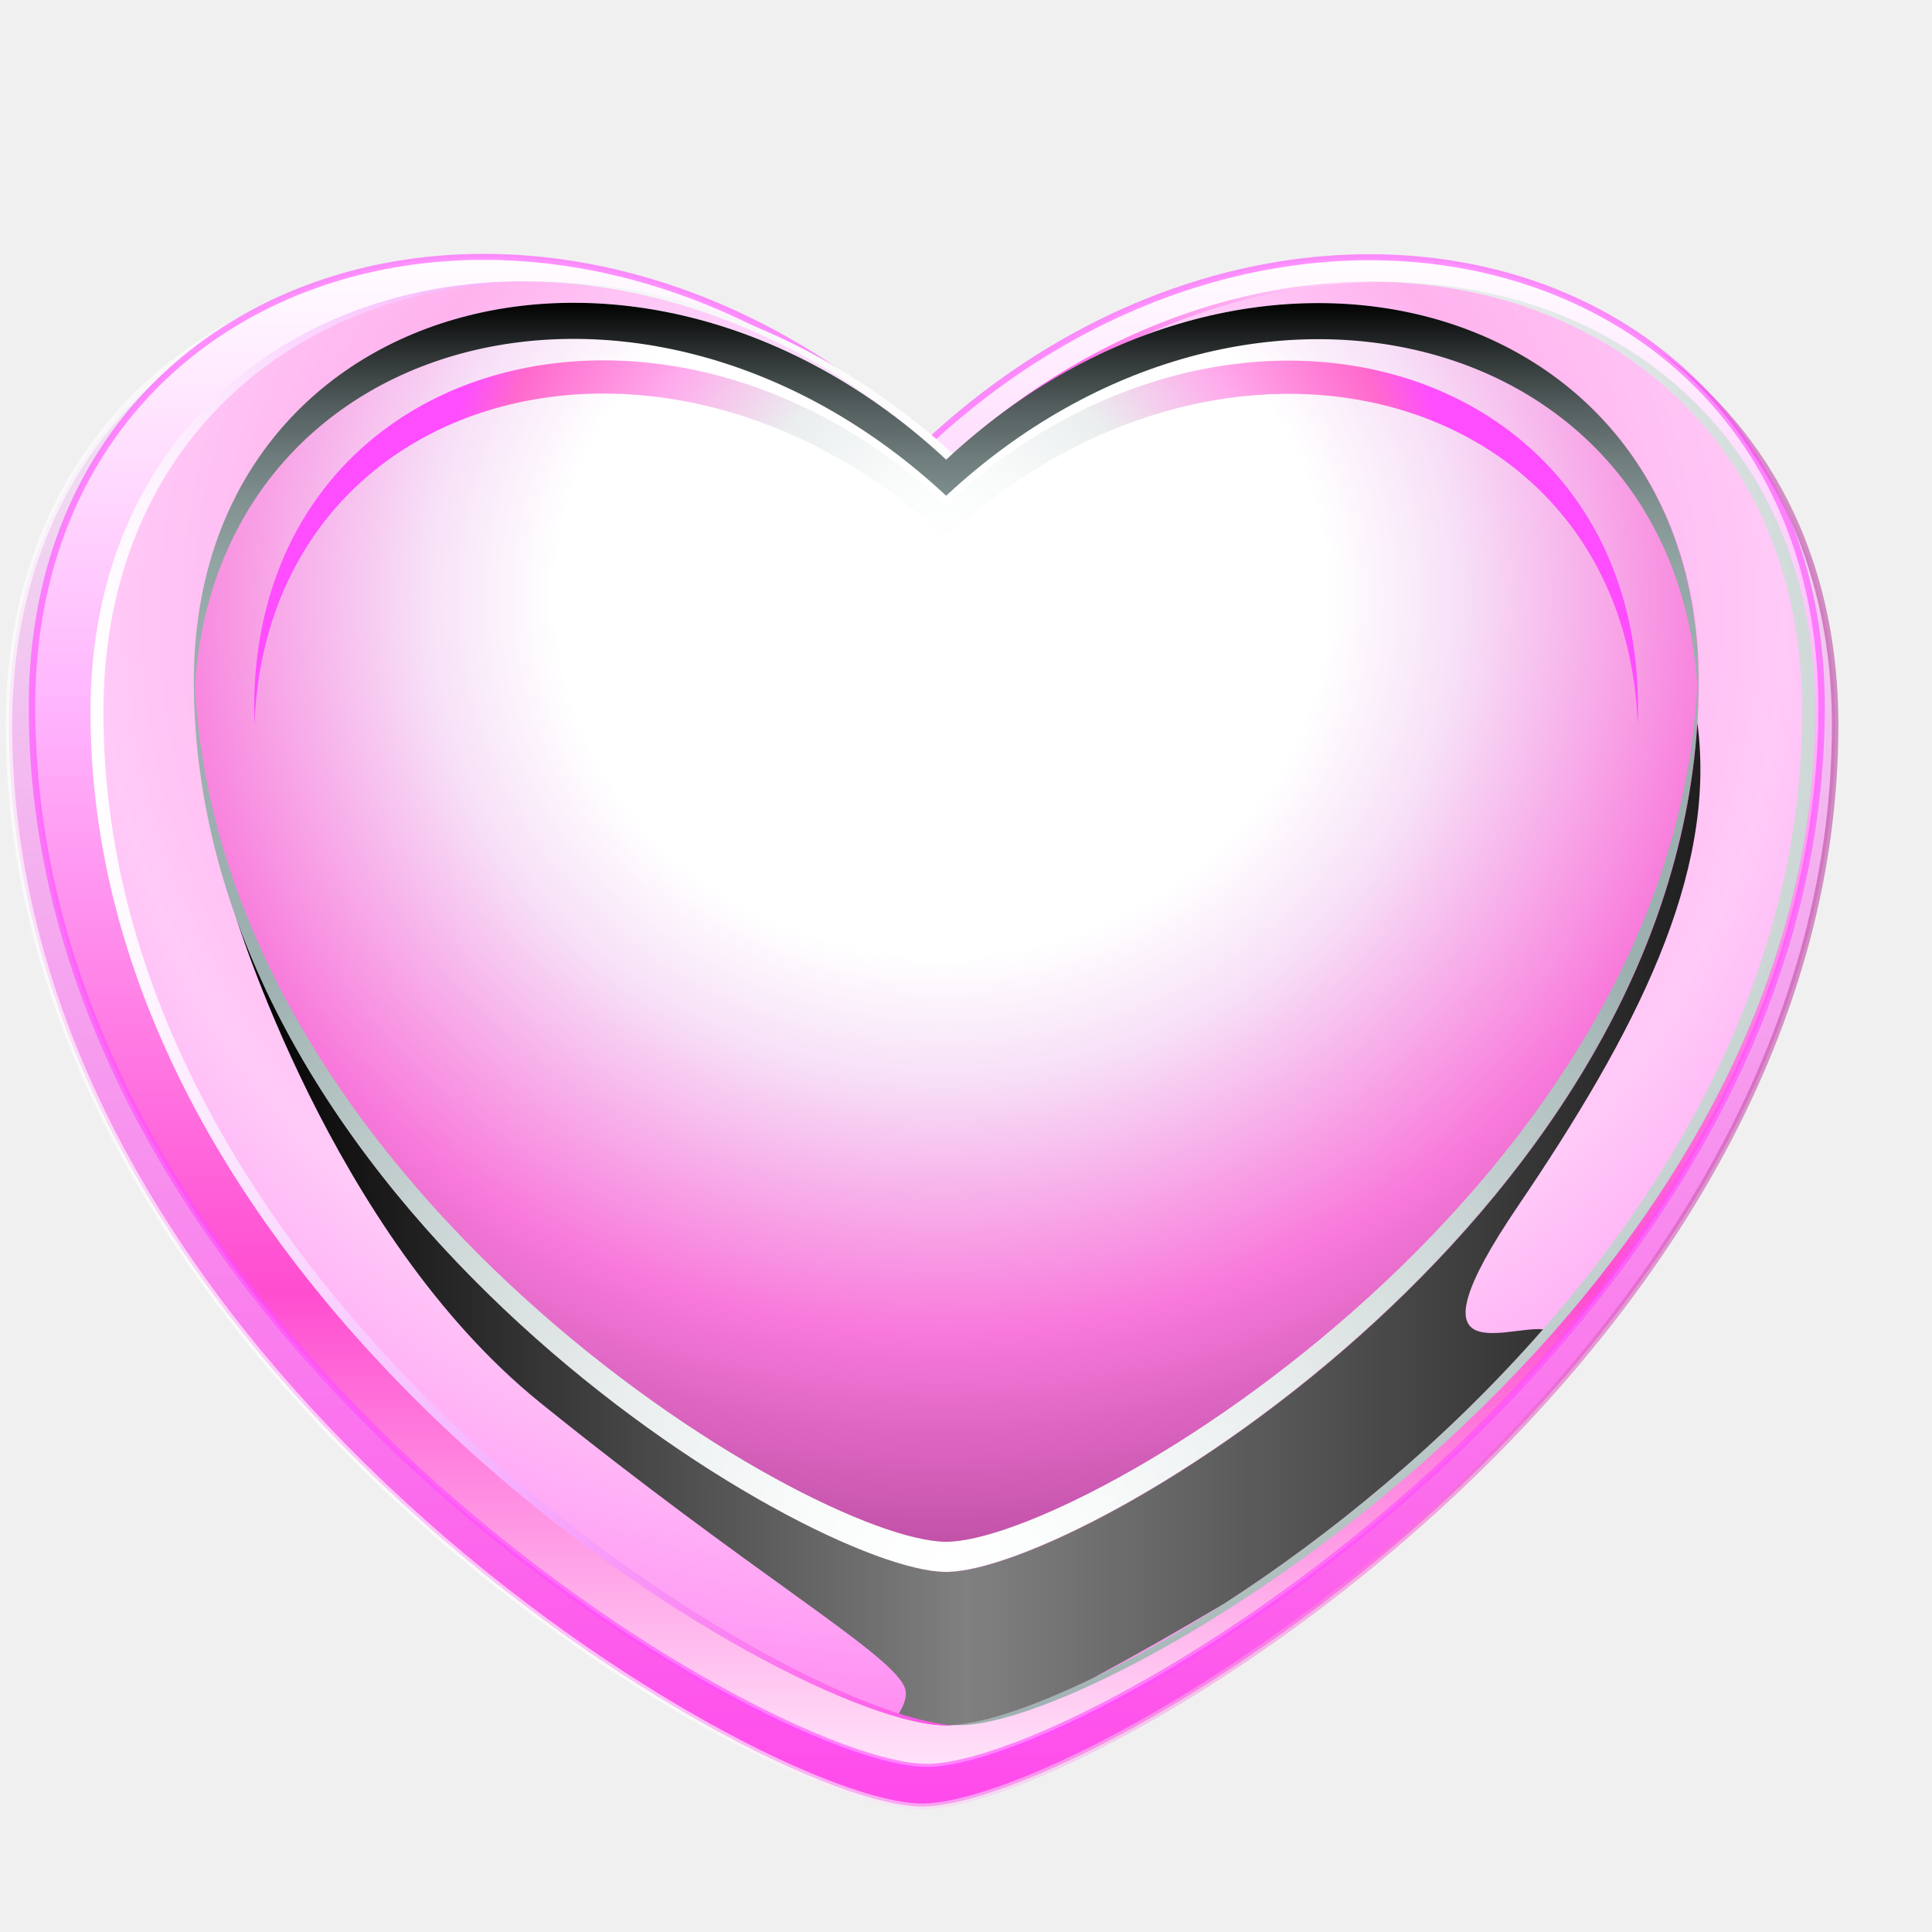
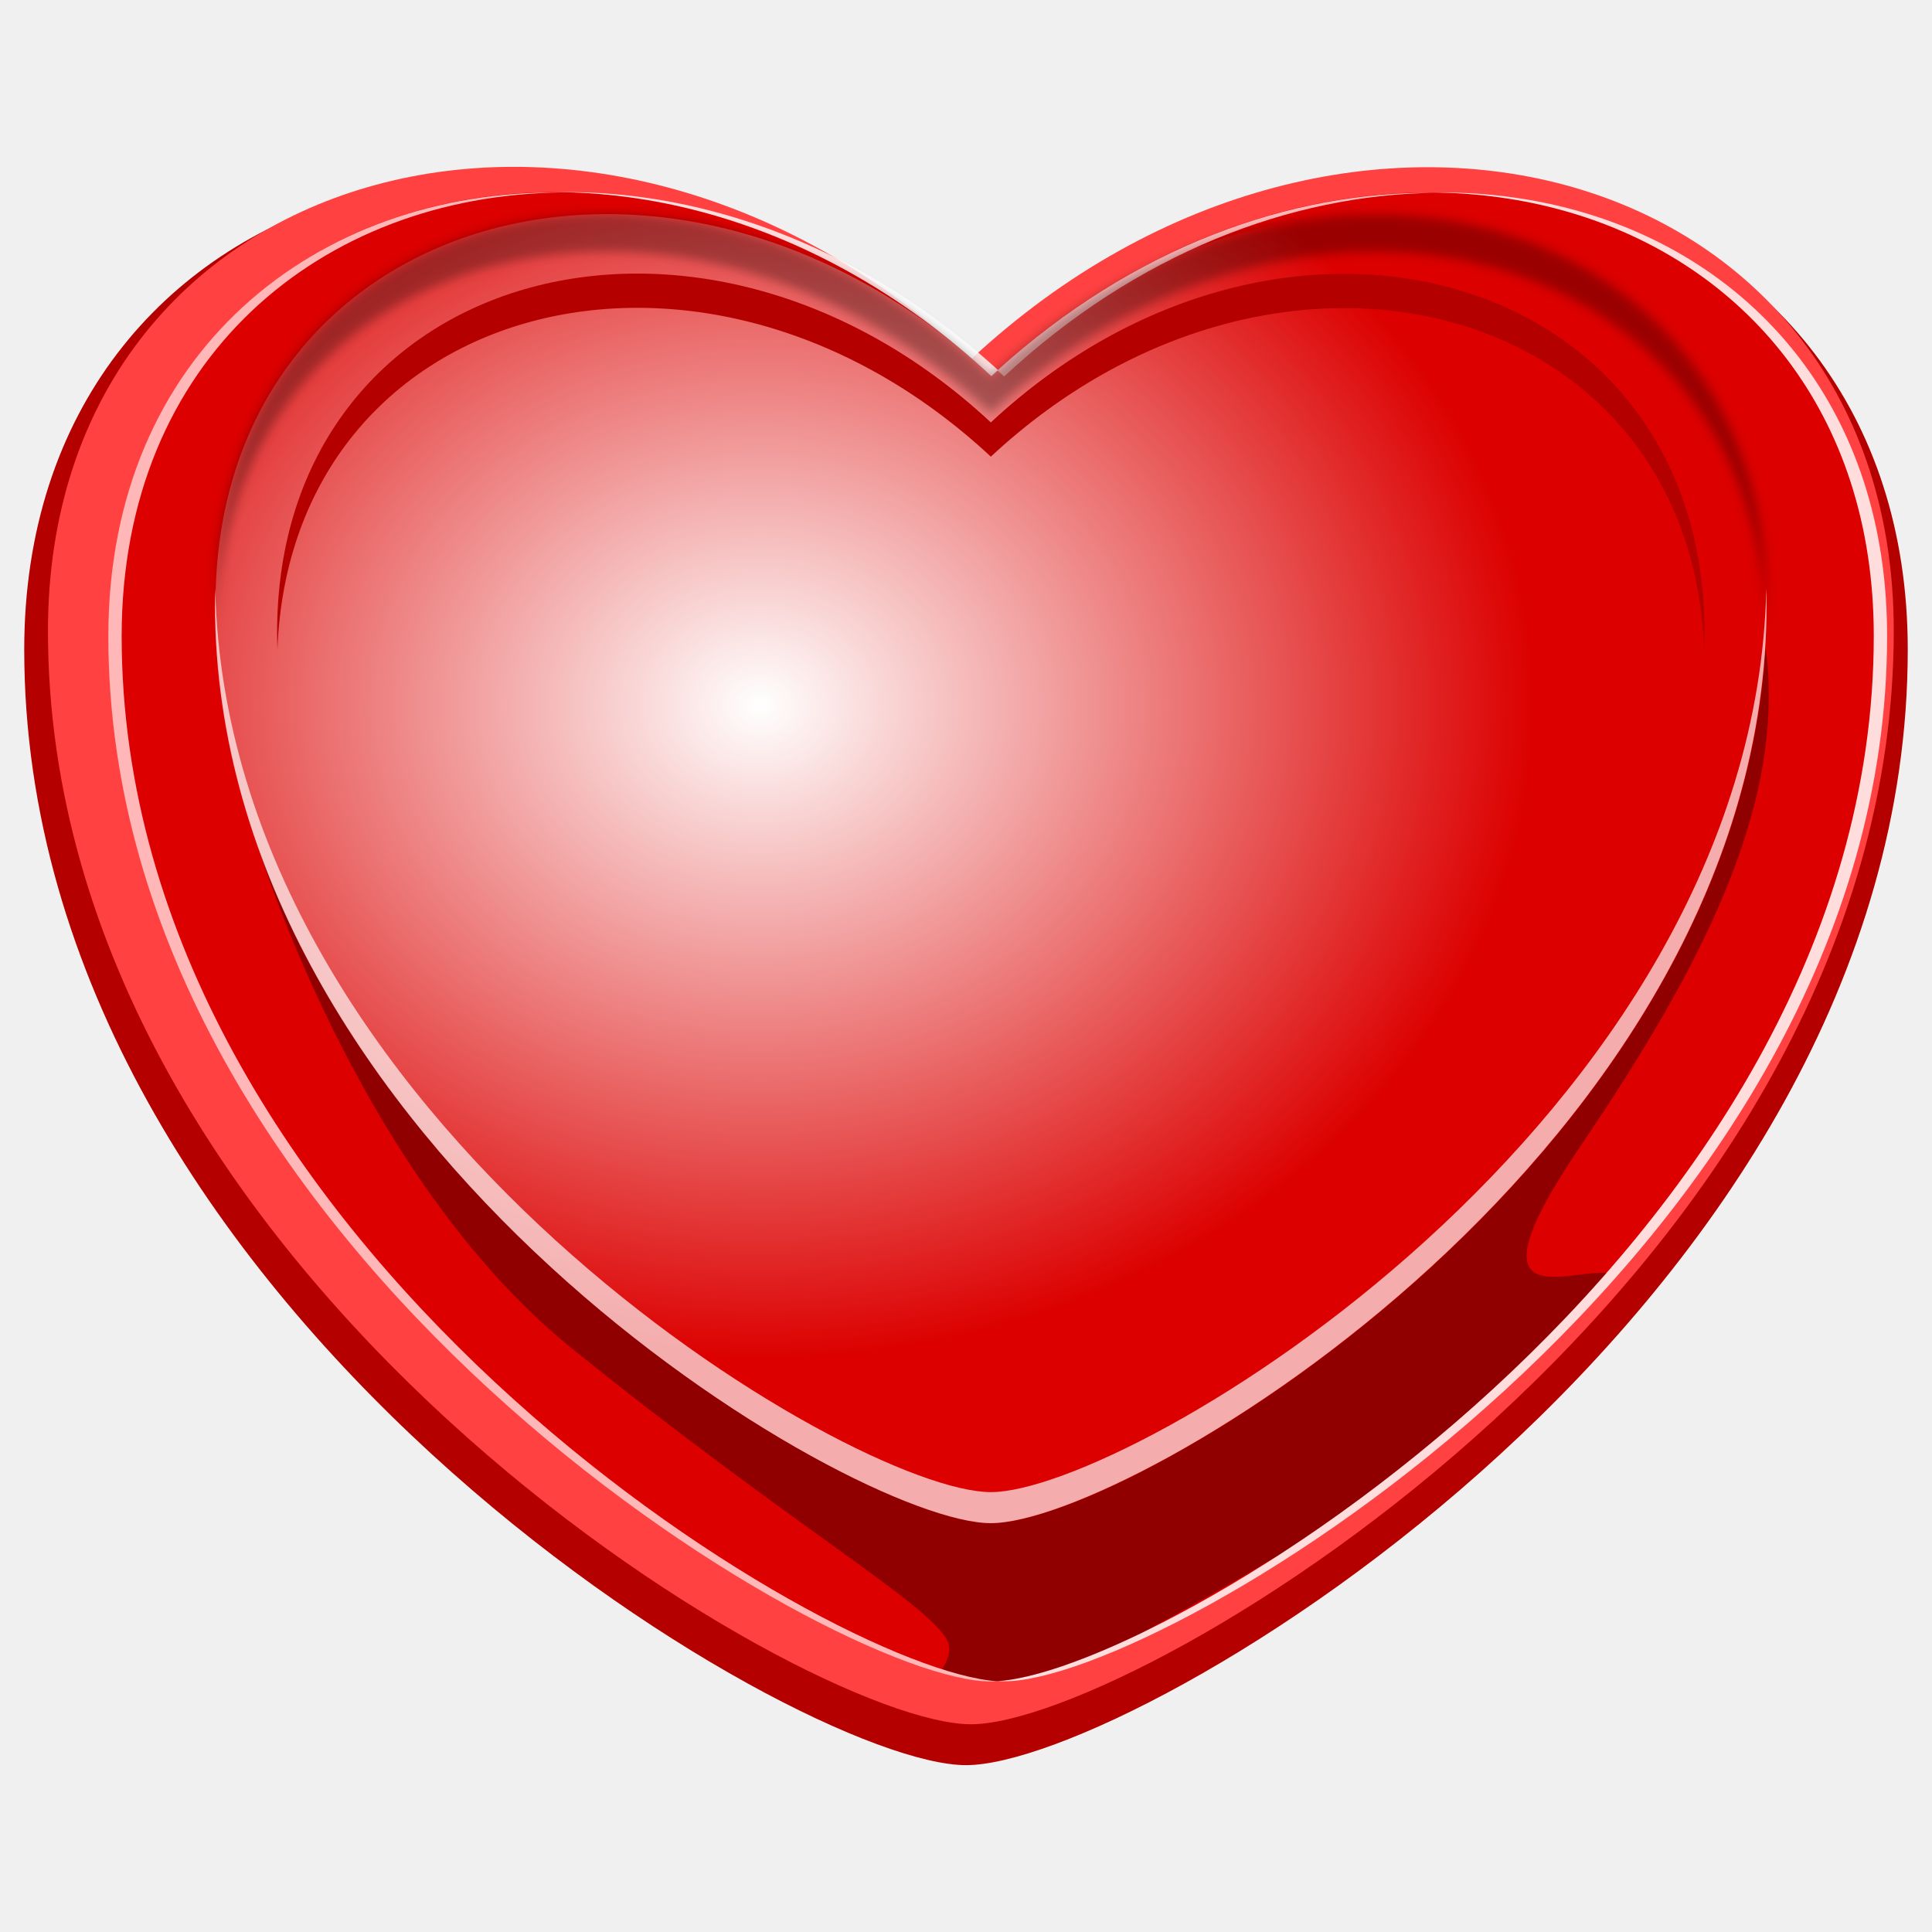
- <svg xmlns="http://www.w3.org/2000/svg" xmlns:xlink="http://www.w3.org/1999/xlink" id="svg1" viewBox="0 0 256 256" version="1.0">
-   <defs id="defs3">
-     <radialGradient id="SVGID_8_" gradientUnits="userSpaceOnUse" cx="7200.7" cy="7292.5" r="145.16">
-       <stop id="stop107" style="stop-color:#FFFFFF" offset="0" />
-       <stop id="stop109" style="stop-color:#F9FBFB" offset=".173" />
-       <stop id="stop111" style="stop-color:#EAEEEE" offset=".393" />
-       <stop id="stop113" style="stop-color:#D0D9D9" offset=".638" />
-       <stop id="stop115" style="stop-color:#ACBDBC" offset=".9" />
-       <stop id="stop117" style="stop-color:#9CB0AF" offset="1" />
-     </radialGradient>
-     <linearGradient id="SVGID_7_" y2="7081.5" gradientUnits="userSpaceOnUse" y1="7147.4" x2="7200.7" x1="7200.7">
-       <stop id="stop86" style="stop-color:#9CB0AF" offset="0" />
-       <stop id="stop88" style="stop-color:#99ADAC" offset=".196" />
-       <stop id="stop90" style="stop-color:#91A3A2" offset=".349" />
-       <stop id="stop92" style="stop-color:#829392" offset=".486" />
-       <stop id="stop94" style="stop-color:#6D7B7B" offset=".615" />
-       <stop id="stop96" style="stop-color:#535D5D" offset=".738" />
-       <stop id="stop98" style="stop-color:#323838" offset=".856" />
-       <stop id="stop100" style="stop-color:#0C0D0D" offset=".969" />
-       <stop id="stop102" style="stop-color:#000000" offset="1" />
+ <svg xmlns="http://www.w3.org/2000/svg" xmlns:xlink="http://www.w3.org/1999/xlink" width="96" height="96" viewBox="0 0 96 96" id="svg2" version="1.1">
+   <defs id="defs4">
+     <radialGradient xlink:href="#linearGradient1123" id="radialGradient1125" cx="7165.968" cy="7158.001" fx="7165.968" fy="7158.001" r="116.43" gradientTransform="matrix(1,0,0,0.9062471,0,673.8046)" gradientUnits="userSpaceOnUse" />
+     <linearGradient id="linearGradient1123">
+       <stop style="stop-color:#ffffff;stop-opacity:1;" offset="0" id="stop1119" />
+       <stop style="stop-color:#ffffff;stop-opacity:0;" offset="1" id="stop1121" />
    </linearGradient>
-     <radialGradient id="SVGID_6_" gradientUnits="userSpaceOnUse" cx="7200.7" cy="7121.4" r="78.708">
-       <stop id="stop71" style="stop-color:#FFFFFF" offset="0" />
-       <stop id="stop73" style="stop-color:#F9FBFB" offset=".173" />
-       <stop id="stop75" style="stop-color:#EAEEEE" offset=".393" />
-       <stop id="stop77" style="stop-color:#ffaaec" offset=".638" />
-       <stop id="stop79" style="stop-color:#ff6acc" offset=".9" />
-       <stop id="stop81" style="stop-color:#fe4dff" offset="1" />
-     </radialGradient>
-     <radialGradient id="SVGID_5_" gradientUnits="userSpaceOnUse" cx="7200" cy="7130.4" r="162.53">
-       <stop id="stop56" style="stop-color:#FFFFFF" offset=".368" />
-       <stop id="stop58" style="stop-color:#f7e0f7" offset=".494" />
-       <stop id="stop60" style="stop-color:#f879db" offset=".753" />
-       <stop id="stop62" style="stop-color:#ba4ca1" offset="1" />
-     </radialGradient>
-     <radialGradient id="SVGID_4_" gradientUnits="userSpaceOnUse" cx="7199.9" cy="7133.6" r="184.86">
-       <stop id="stop41" style="stop-color:#ffffff" offset="0" />
-       <stop id="stop43" style="stop-color:#fed9fe" offset=".264" />
-       <stop id="stop45" style="stop-color:#ffb3ee" offset=".491" />
-       <stop id="stop47" style="stop-color:#ffcaf7" offset=".706" />
-       <stop id="stop49" style="stop-color:#ffa1f5" offset=".91" />
-       <stop id="stop51" style="stop-color:#ff8bf2" offset="1" />
-     </radialGradient>
-     <radialGradient id="SVGID_3_" gradientUnits="userSpaceOnUse" cx="7201.9" cy="7133.6" r="184.86">
-       <stop id="stop24" style="stop-color:#FFFFFF" offset="0" />
-       <stop id="stop26" style="stop-color:#FCFCFC" offset=".226" />
-       <stop id="stop28" style="stop-color:#F1F4F4" offset=".422" />
-       <stop id="stop30" style="stop-color:#DFE6E5" offset=".606" />
-       <stop id="stop32" style="stop-color:#C6D2D1" offset=".782" />
-       <stop id="stop34" style="stop-color:#A6B8B7" offset=".953" />
-       <stop id="stop36" style="stop-color:#9CB0AF" offset="1" />
-     </radialGradient>
-     <linearGradient id="SVGID_2_" y2="7325" xlink:href="#SVGID_6_" gradientUnits="userSpaceOnUse" y1="7073.7" gradientTransform="translate(-3.0207 -1.6222)" x2="7200.7" x1="7200.7">
-       <stop id="stop13" style="stop-color:#ffffff" offset="0" />
-       <stop id="stop15" style="stop-color:#ffb4fd" offset=".308" />
-       <stop id="stop17" style="stop-color:#ff4dd0" offset=".692" />
-       <stop id="stop19" style="stop-color:#ffe0f8" offset="1" />
-     </linearGradient>
-     <linearGradient id="SVGID_1_" y2="7329.1" gradientUnits="userSpaceOnUse" y1="7072.9" gradientTransform="translate(-3.7758 2.4333)" x2="7200.7" x1="7200.7">
-       <stop id="stop6" style="stop-color:#EDF1F2" offset="0" />
-       <stop id="stop8" style="stop-color:#ff4aeb" offset="1" />
-     </linearGradient>
-     <linearGradient id="linearGradient3893" y2="7234.7" gradientUnits="userSpaceOnUse" x2="7317.4" y1="7234.7" x1="7090.5">
-       <stop id="stop3889" style="stop-color:#000000" offset="0" />
-       <stop id="stop3895" style="stop-color:#808080" offset=".5" />
-       <stop id="stop3897" style="stop-color:#1f1f1f" offset="1" />
-     </linearGradient>
-     <linearGradient id="linearGradient3905" y2="7198" gradientUnits="userSpaceOnUse" x2="7267.3" y1="7198" x1="7068.3">
-       <stop id="stop3182" style="stop-color:#ffffff" offset="0" />
-       <stop id="stop3184" style="stop-color:#f6b4ff" offset=".308" />
-       <stop id="stop3186" style="stop-color:#ff4de5" offset=".692" />
-       <stop id="stop3188" style="stop-color:#fce2fa" offset="1" />
-     </linearGradient>
-     <linearGradient id="linearGradient3913" y2="7201" xlink:href="#SVGID_5_" gradientUnits="userSpaceOnUse" x2="7342.5" gradientTransform="translate(-3.7758 2.4333)" y1="7201" x1="7058.9" />
+     <filter style="color-interpolation-filters:sRGB" id="filter1112" x="-0.008" width="1.016" y="-0.028" height="1.056">
+       <feGaussianBlur stdDeviation="0.762" id="feGaussianBlur1114" />
+     </filter>
  </defs>
-   <g id="layer1" transform="matrix(.4726 0 0 .4726 -55.801 -113.94)">
-     <g id="g3" transform="matrix(1.8114 0 0 1.6865 -12660 -11617)">
-       <path id="path10" style="stroke:url(#linearGradient3913);stroke-opacity:.611;fill:url(#SVGID_1_)" d="m7338.3 7151.7c0 106.04-115.91 179.81-141.32 179.81-25.416 0-141.34-73.769-141.34-179.81 0-77.261 83.493-102.53 141.34-44.687 57.71-57.711 141.32-32.574 141.32 44.687z" />
-       <path id="path21" style="stroke:#ff4cff;stroke-opacity:.611;fill:url(#SVGID_2_)" d="m7336.2 7148.7c0 103.92-113.59 176.22-138.49 176.22-24.907 0-138.51-72.293-138.51-176.22 0-75.714 81.822-100.48 138.51-43.791 56.556-56.556 138.49-31.923 138.49 43.791z" />
-       <path id="path38" style="fill:url(#SVGID_3_)" d="m7335.2 7149.5c0 99.368-108.61 168.49-132.42 168.49-23.817 0-132.44-69.125-132.44-168.49 0-72.395 78.237-96.073 132.44-41.871 54.079-54.078 132.42-30.524 132.42 41.871z" />
-       <path id="path53" style="fill:url(#SVGID_4_)" d="m7333.2 7149.5c0 99.368-108.61 168.49-132.42 168.49-23.817 0-132.44-69.125-132.44-168.49 0-72.395 78.237-96.073 132.44-41.871 54.079-54.078 132.42-30.524 132.42 41.871z" />
-       <path id="path64" style="fill:url(#SVGID_5_)" d="m7317.2 7144.4c0 87.362-95.486 148.14-116.42 148.14-20.939 0-116.44-60.773-116.44-148.14 0-63.648 68.784-84.466 116.44-36.813 47.545-47.543 116.42-26.835 116.42 36.813z" />
-       <path id="path66" style="fill:url(#linearGradient3893)" d="m7289.2 7231.7c18.111-28.677 30.896-55.073 27.777-80.34-4.875 83.6-95.832 141.16-116.21 141.16-17.718 0-88.815-43.518-110.27-109.84 0.012 0.041 0.02 0.082 0.032 0.123 0 0 14.894 53.438 47.332 81.568 32.669 28.329 53.446 41.071 56.298 47.034 0.757 1.584-0.02 3.408-1.079 5.16 3.081 0.951 5.689 1.449 7.688 1.449 4.703 0 12.721-2.706 22.548-7.798 6.448-3.718 13.43-7.967 20.417-12.44 16.096-11.169 33.892-26.637 49.351-45.595-5.668-0.637-21.526 7.453-3.885-20.481z" />
-       <path id="path68" style="fill:url(#linearGradient3905)" d="m7201.7 7106.7c0.333 0.325 0.669 0.64 1 0.971 19.939-19.939 43.176-29.313 64.569-29.587-21.585-0.298-45.229 8.74-65.569 28.616zm-131.44 42.842c0-44.871 30.06-71.017 65.819-71.513-36.633-0.469-67.819 25.808-67.819 71.513 0 99.368 108.62 168.49 132.44 168.49 0.316 0 0.654-0.019 1-0.043-25.687-1.803-131.44-70.401-131.44-168.45z" />
-       <path id="path83" style="fill:url(#SVGID_6_)" d="m7200.7 7120.6c43.046-43.046 105.1-25.271 107.05 31.125 0.023-0.925 0.048-1.85 0.048-2.782 0-58.548-63.362-77.597-107.1-33.861-43.834-43.836-107.11-24.687-107.11 33.861 0 0.933 0.024 1.857 0.048 2.781 1.942-56.398 63.914-74.268 107.06-31.124z" />
-       <path id="path104" style="fill:url(#SVGID_7_)" d="m7200.7 7113.6c46.795-46.795 114.26-27.472 116.37 33.836 0.025-1.006 0.052-2.011 0.052-3.023 0-63.648-68.881-84.356-116.42-36.813-47.653-47.653-116.44-26.836-116.44 36.813 0 1.013 0.026 2.018 0.052 3.022 2.112-61.31 69.483-80.738 116.39-33.835z" />
-       <path id="path119" style="fill:url(#SVGID_8_)" d="m7200.7 7287.5c-20.738 0-114.6-59.62-116.4-145.64-0.023 0.828-0.042 1.659-0.042 2.503 0 87.362 95.499 148.14 116.44 148.14 20.939 0 116.42-60.773 116.42-148.14 0-0.843-0.019-1.674-0.043-2.502-1.796 86.019-95.644 145.64-116.38 145.64z" />
+   <g id="layer1" transform="translate(0,-956.3622)">
+     <g transform="matrix(0.3311082,0,0,0.3082775,-2334.976,-1216.068)" id="g1126">
+       <path d="m 7338.3,7151.7 c 0,106.04 -115.91,179.81 -141.32,179.81 -25.416,0 -141.34,-73.769 -141.34,-179.81 0,-77.261 83.493,-102.53 141.34,-44.687 57.71,-57.711 141.32,-32.574 141.32,44.687 z" style="fill:#b50000;stroke:none;stroke-opacity:0.611" id="path10" />
+       <path d="m 7336.2,7148.7 c 0,103.92 -113.59,176.22 -138.49,176.22 -24.907,0 -138.51,-72.293 -138.51,-176.22 0,-75.714 81.822,-100.48 138.51,-43.791 56.556,-56.556 138.49,-31.923 138.49,43.791 z" style="fill:#ff4141;stroke:none;stroke-opacity:0.611" id="path21" />
+       <path d="m 7335.2,7149.5 c 0,99.368 -108.61,168.49 -132.42,168.49 -23.817,0 -132.44,-69.125 -132.44,-168.49 0,-72.395 78.237,-96.073 132.44,-41.871 54.079,-54.078 132.42,-30.524 132.42,41.871 z" style="fill:#ffffff;fill-opacity:0.818;stroke:none" id="path38" />
+       <path d="m 7333.2,7149.5 c 0,99.368 -108.61,168.49 -132.42,168.49 -23.817,0 -132.44,-69.125 -132.44,-168.49 0,-72.395 78.237,-96.073 132.44,-41.871 54.079,-54.078 132.42,-30.524 132.42,41.871 z" style="fill:#dc0000;stroke:none" id="path53" />
+       <path d="m 7317.2,7144.4 c 0,87.362 -95.486,148.14 -116.42,148.14 -20.939,0 -116.44,-60.773 -116.44,-148.14 0,-63.648 68.784,-84.466 116.44,-36.813 47.545,-47.543 116.42,-26.835 116.42,36.813 z" style="fill:url(#radialGradient1125);fill-opacity:1;stroke:none" id="path64" />
+       <path d="m 7289.2,7231.7 c 18.111,-28.677 30.896,-55.073 27.777,-80.34 -4.875,83.6 -95.832,141.16 -116.21,141.16 -17.718,0 -88.815,-43.518 -110.27,-109.84 0.012,0.041 0.02,0.082 0.032,0.123 0,0 14.894,53.438 47.332,81.568 32.669,28.329 53.446,41.071 56.298,47.034 0.757,1.584 -0.02,3.408 -1.079,5.16 3.081,0.951 5.689,1.449 7.688,1.449 4.703,0 12.721,-2.706 22.548,-7.798 6.448,-3.718 13.43,-7.967 20.417,-12.44 16.096,-11.169 33.892,-26.637 49.351,-45.595 -5.668,-0.637 -21.526,7.453 -3.885,-20.481 z" style="fill:#000000;fill-opacity:0.34;stroke:none" id="path66" />
+       <path d="m 7201.7,7106.7 c 0.333,0.325 0.669,0.64 1,0.971 19.939,-19.939 43.176,-29.313 64.569,-29.587 -21.585,-0.298 -45.229,8.74 -65.569,28.616 z m -131.44,42.842 c 0,-44.871 30.06,-71.017 65.819,-71.513 -36.633,-0.469 -67.819,25.808 -67.819,71.513 0,99.368 108.62,168.49 132.44,168.49 0.316,0 0.654,-0.019 1,-0.043 -25.687,-1.803 -131.44,-70.401 -131.44,-168.45 z" style="fill:#ffb7b7;fill-opacity:1;stroke:none" id="path68" />
+       <path d="m 7200.7,7120.6 c 43.046,-43.046 105.1,-25.271 107.05,31.125 0.023,-0.925 0.048,-1.85 0.048,-2.782 0,-58.548 -63.362,-77.597 -107.1,-33.861 -43.834,-43.836 -107.11,-24.687 -107.11,33.861 0,0.933 0.024,1.857 0.048,2.781 1.942,-56.398 63.914,-74.268 107.06,-31.124 z" style="fill:#b50000;stroke:none" id="path83" />
+       <path d="m 7200.7,7113.6 c 46.795,-46.795 114.26,-27.472 116.37,33.836 0.025,-1.006 0.052,-2.011 0.052,-3.023 0,-63.648 -68.881,-84.356 -116.42,-36.813 -47.653,-47.653 -116.44,-26.836 -116.44,36.813 0,1.013 0.026,2.018 0.052,3.022 2.112,-61.31 69.483,-80.738 116.39,-33.835 z" style="fill:#000000;fill-opacity:0.296;stroke:none;filter:url(#filter1112)" id="path104" />
+       <path d="m 7200.7,7287.5 c -20.738,0 -114.6,-59.62 -116.4,-145.64 -0.023,0.828 -0.042,1.659 -0.042,2.503 0,87.362 95.499,148.14 116.44,148.14 20.939,0 116.42,-60.773 116.42,-148.14 0,-0.843 -0.019,-1.674 -0.043,-2.502 -1.796,86.019 -95.644,145.64 -116.38,145.64 z" style="fill:#ffffff;fill-opacity:0.672;stroke:none" id="path119" />
    </g>
  </g>
</svg>
